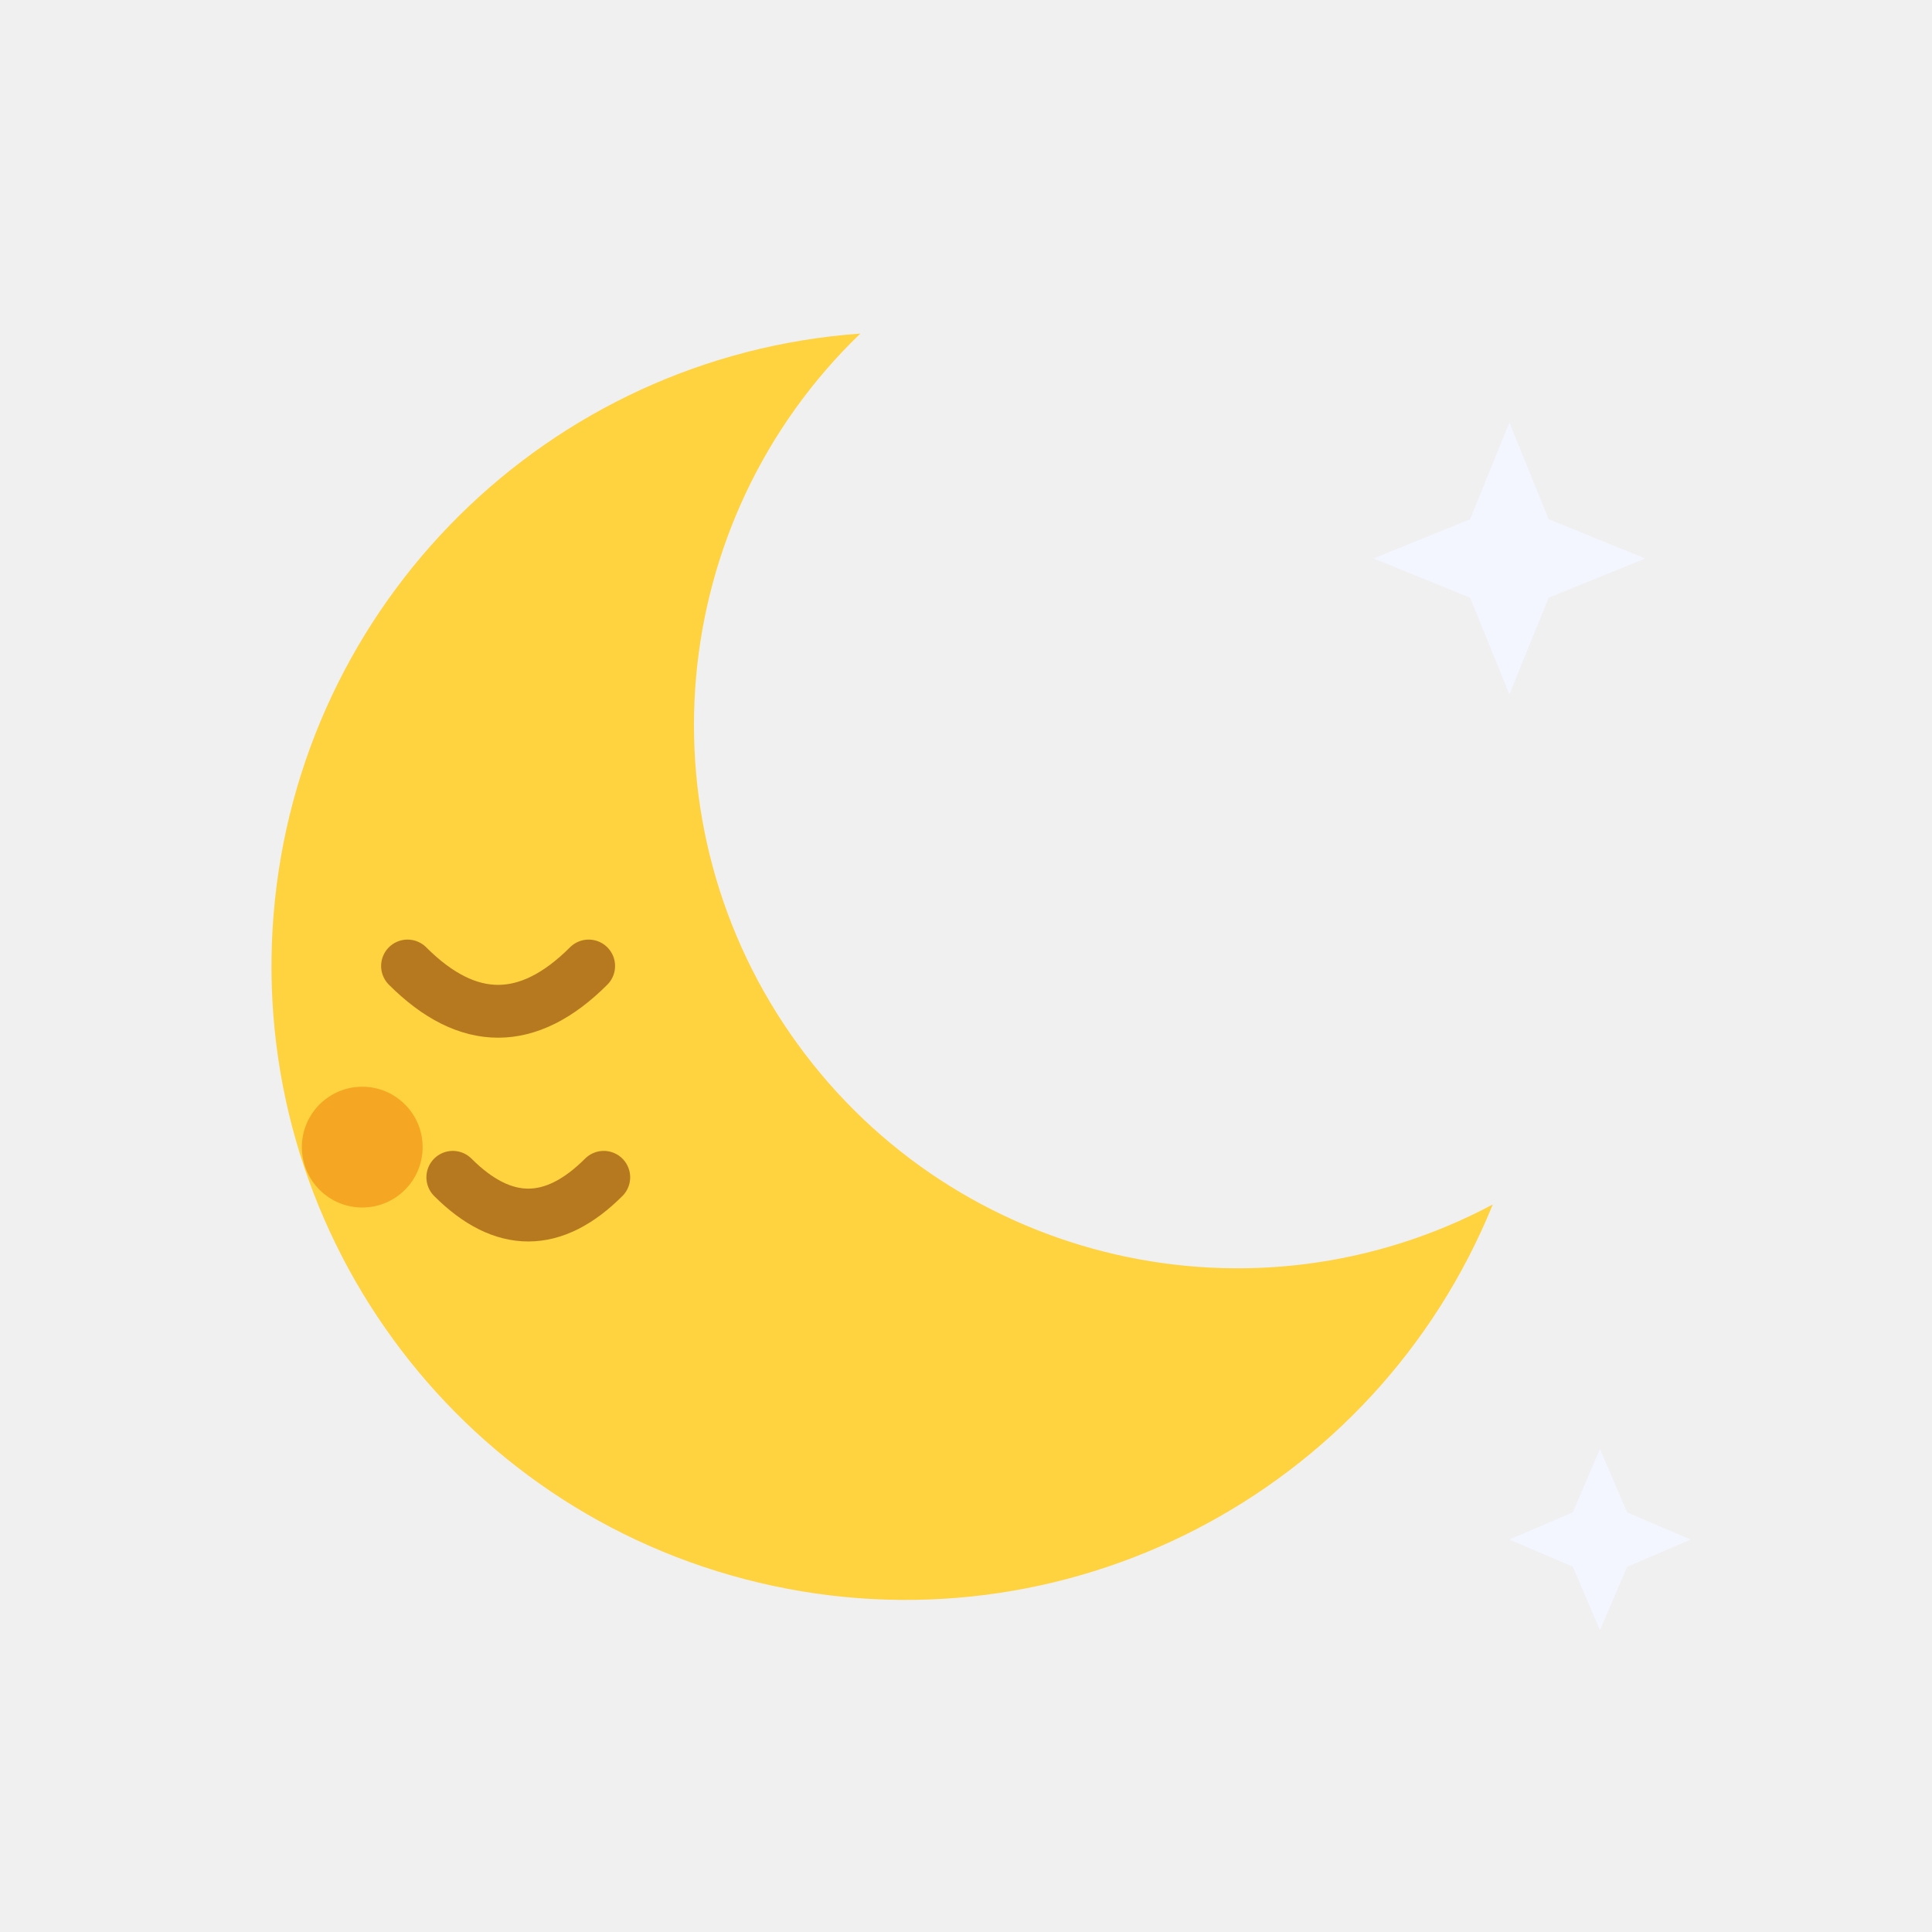
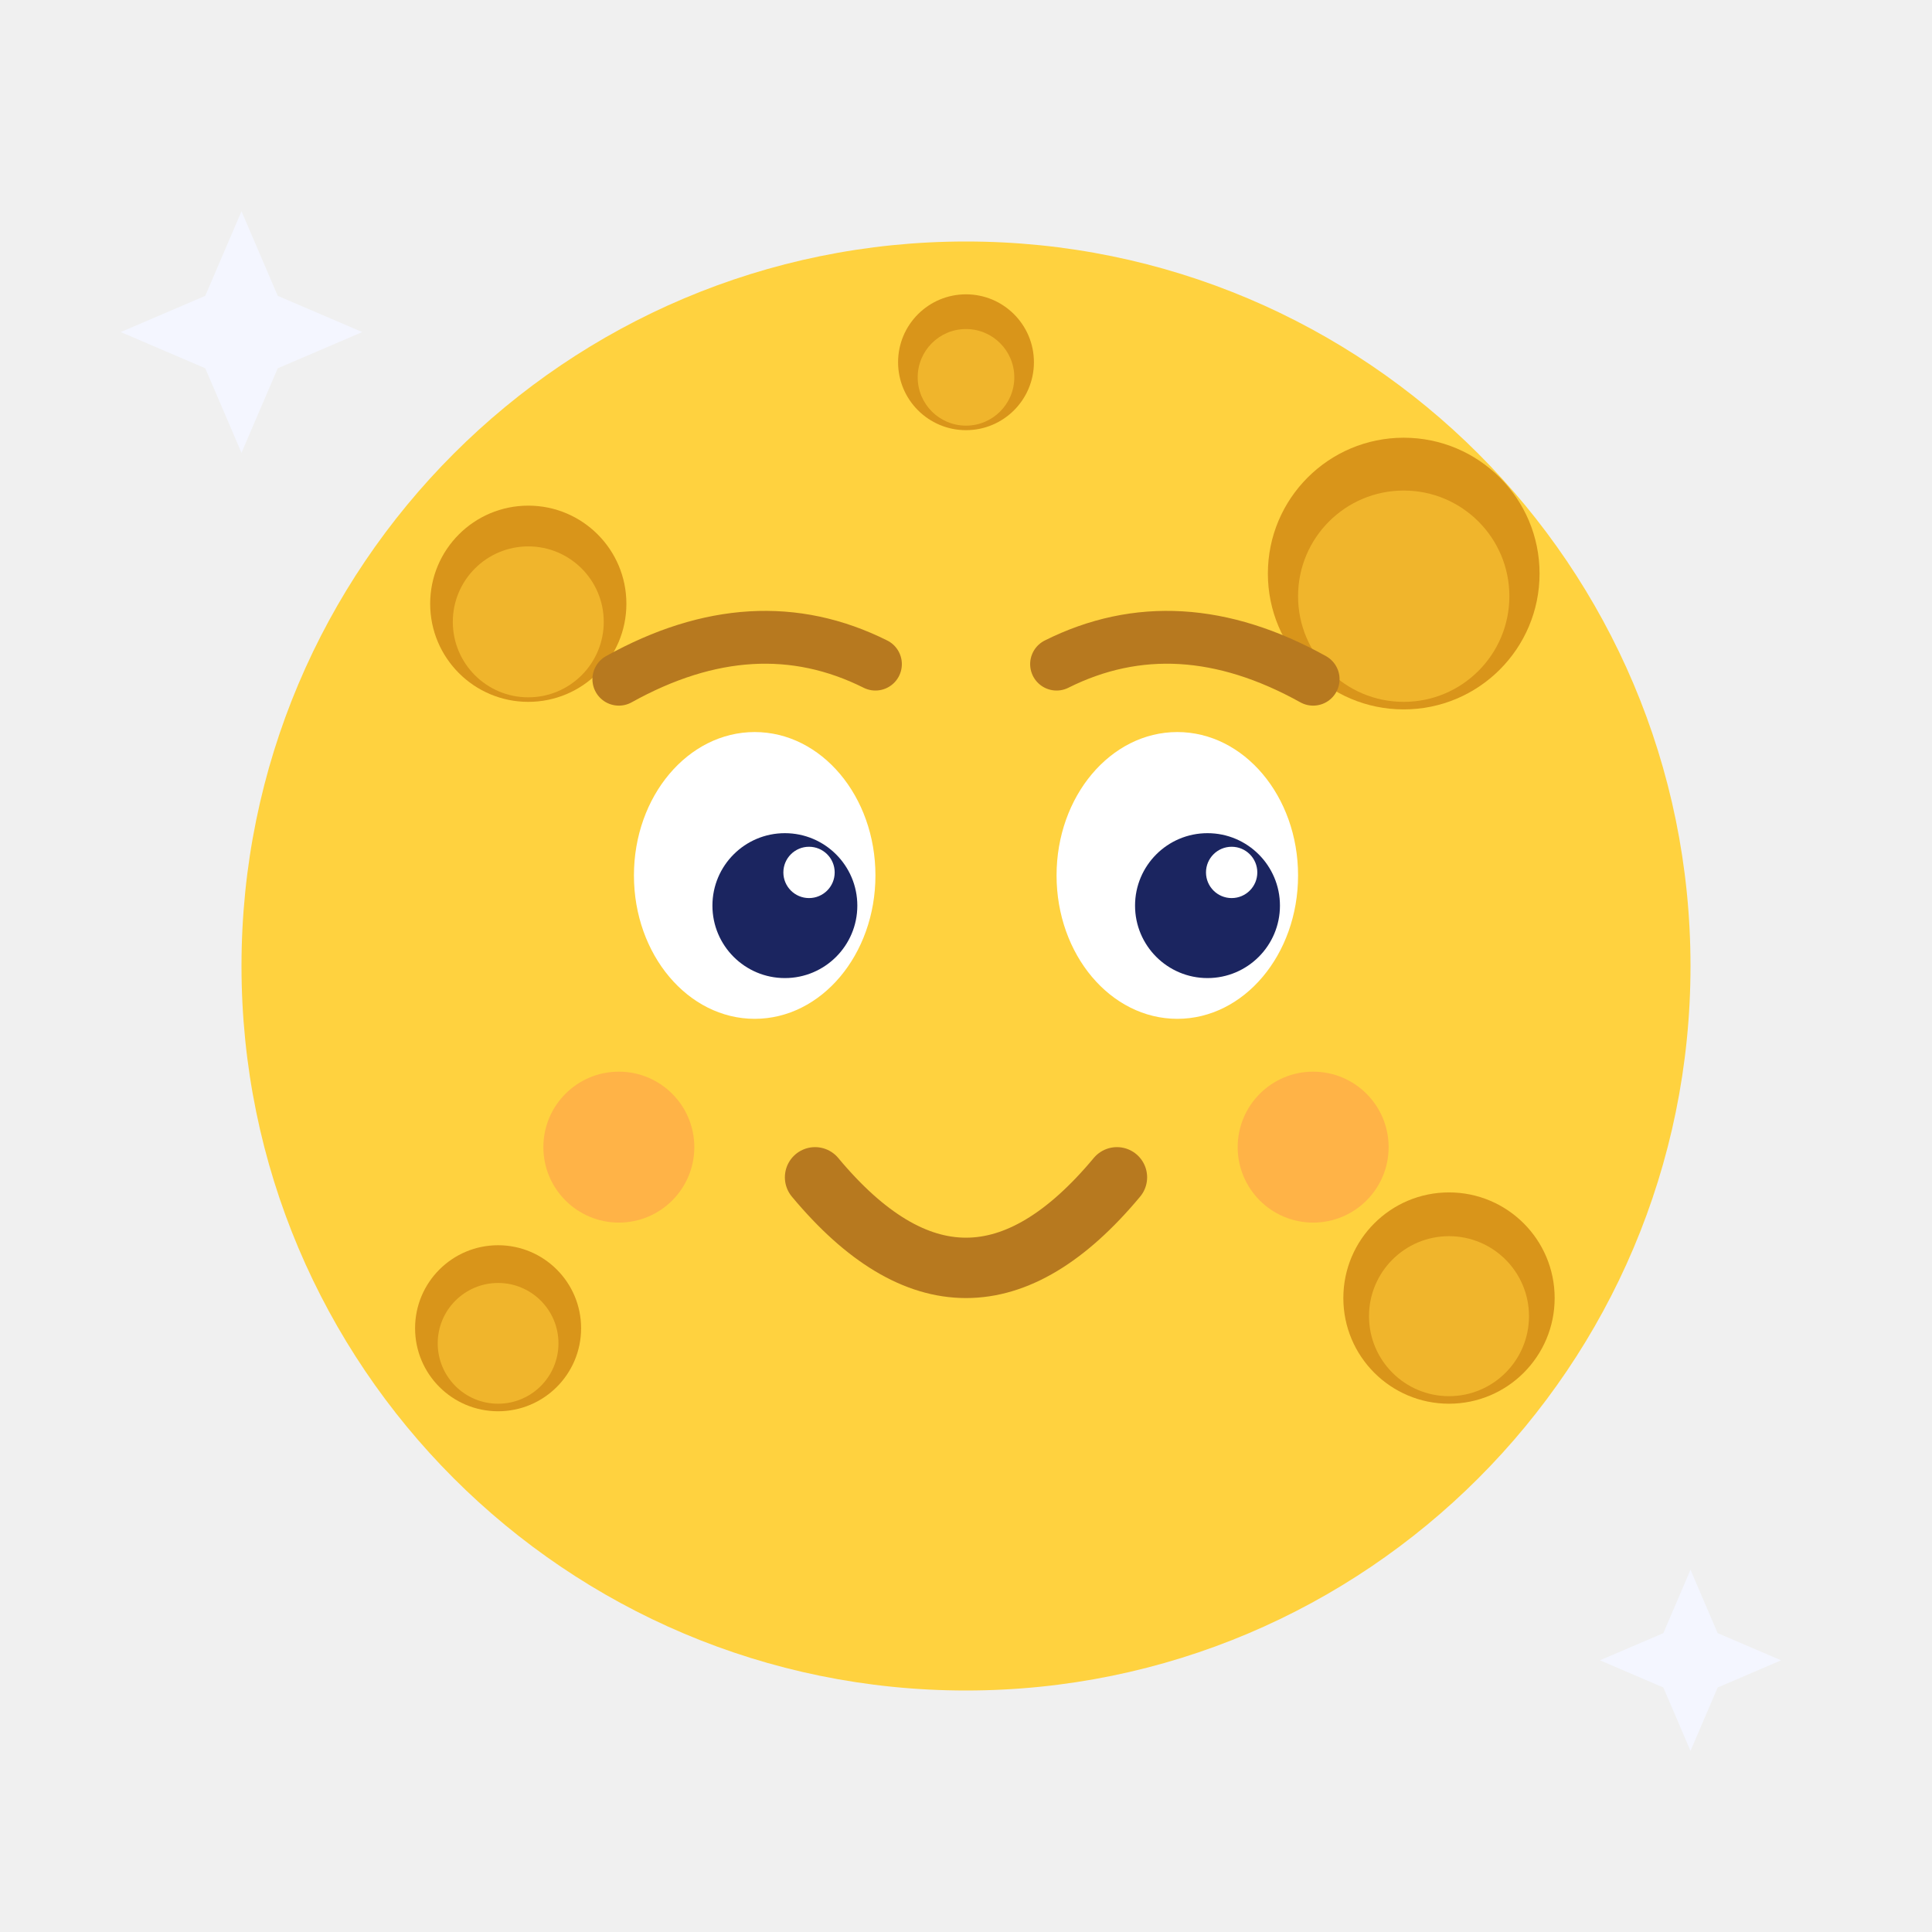
<svg xmlns="http://www.w3.org/2000/svg" viewBox="0 0 128 128" width="128" height="128">
-   <path d="M57 22.1 A42 42 0 1 0 98.9 79.8 A36 36 0 0 1 57 22.1 Z" fill="#ffd23f" />
-   <path d="M27 64 Q33 70 39 64" fill="none" stroke="#b7791f" stroke-width="3.5" stroke-linecap="round" />
-   <path d="M30 78 Q35 83 40 78" fill="none" stroke="#b7791f" stroke-width="3.5" stroke-linecap="round" />
-   <circle cx="24" cy="76" r="4" fill="#f5a623" />
-   <path d="M100 28 l2.6 6.4 6.4 2.6 -6.4 2.6 -2.6 6.4 -2.6 -6.4 -6.4 -2.6 6.4 -2.6z" fill="#f4f6ff" />
-   <path d="M106 96 l1.8 4.2 4.2 1.8 -4.2 1.8 -1.8 4.2 -1.8 -4.2 -4.2 -1.8 4.2 -1.8z" fill="#f4f6ff" />
+   <circle cx="64" cy="64" r="48" fill="#ffd23f" />
+   <g>
+     <circle cx="93" cy="38" r="9" fill="#d9951a" />
+     <circle cx="93" cy="39.5" r="7" fill="#f0b52c" />
+     <circle cx="35" cy="40" r="6.5" fill="#d9951a" />
+     <circle cx="35" cy="41.2" r="5" fill="#f0b52c" />
+     <circle cx="96" cy="86" r="7" fill="#d9951a" />
+     <circle cx="96" cy="87.2" r="5.3" fill="#f0b52c" />
+     <circle cx="33" cy="88" r="5.5" fill="#d9951a" />
+     <circle cx="33" cy="89" r="4" fill="#f0b52c" />
+     <circle cx="64" cy="24" r="4.5" fill="#d9951a" />
+     <circle cx="64" cy="25" r="3.2" fill="#f0b52c" />
+   </g>
+   <ellipse cx="50" cy="58" rx="8" ry="9.5" fill="#ffffff" />
+   <ellipse cx="78" cy="58" rx="8" ry="9.5" fill="#ffffff" />
+   <circle cx="52" cy="60" r="4.8" fill="#1b2560" />
+   <circle cx="80" cy="60" r="4.8" fill="#1b2560" />
+   <circle cx="53.6" cy="57.8" r="1.7" fill="#ffffff" />
+   <circle cx="81.6" cy="57.8" r="1.7" fill="#ffffff" />
+   <path d="M41 45 Q50 40 58 44 M70 44 Q78 40 87 45" fill="none" stroke="#b7791f" stroke-width="3.5" stroke-linecap="round" />
+   <circle cx="41" cy="76" r="5" fill="#ffb347" />
+   <circle cx="87" cy="76" r="5" fill="#ffb347" />
+   <path d="M54 78 Q64 90 74 78" fill="none" stroke="#b7791f" stroke-width="4" stroke-linecap="round" />
+   <path d="M16 14 l2.4 5.6 5.6 2.4 -5.6 2.4 -2.4 5.6 -2.4 -5.6 -5.6 -2.4 5.6 -2.4z" fill="#f4f6ff" />
+   <path d="M112 104 l1.8 4.2 4.2 1.8 -4.2 1.8 -1.8 4.2 -1.8 -4.2 -4.2 -1.8 4.2 -1.8z" fill="#f4f6ff" />
</svg>
